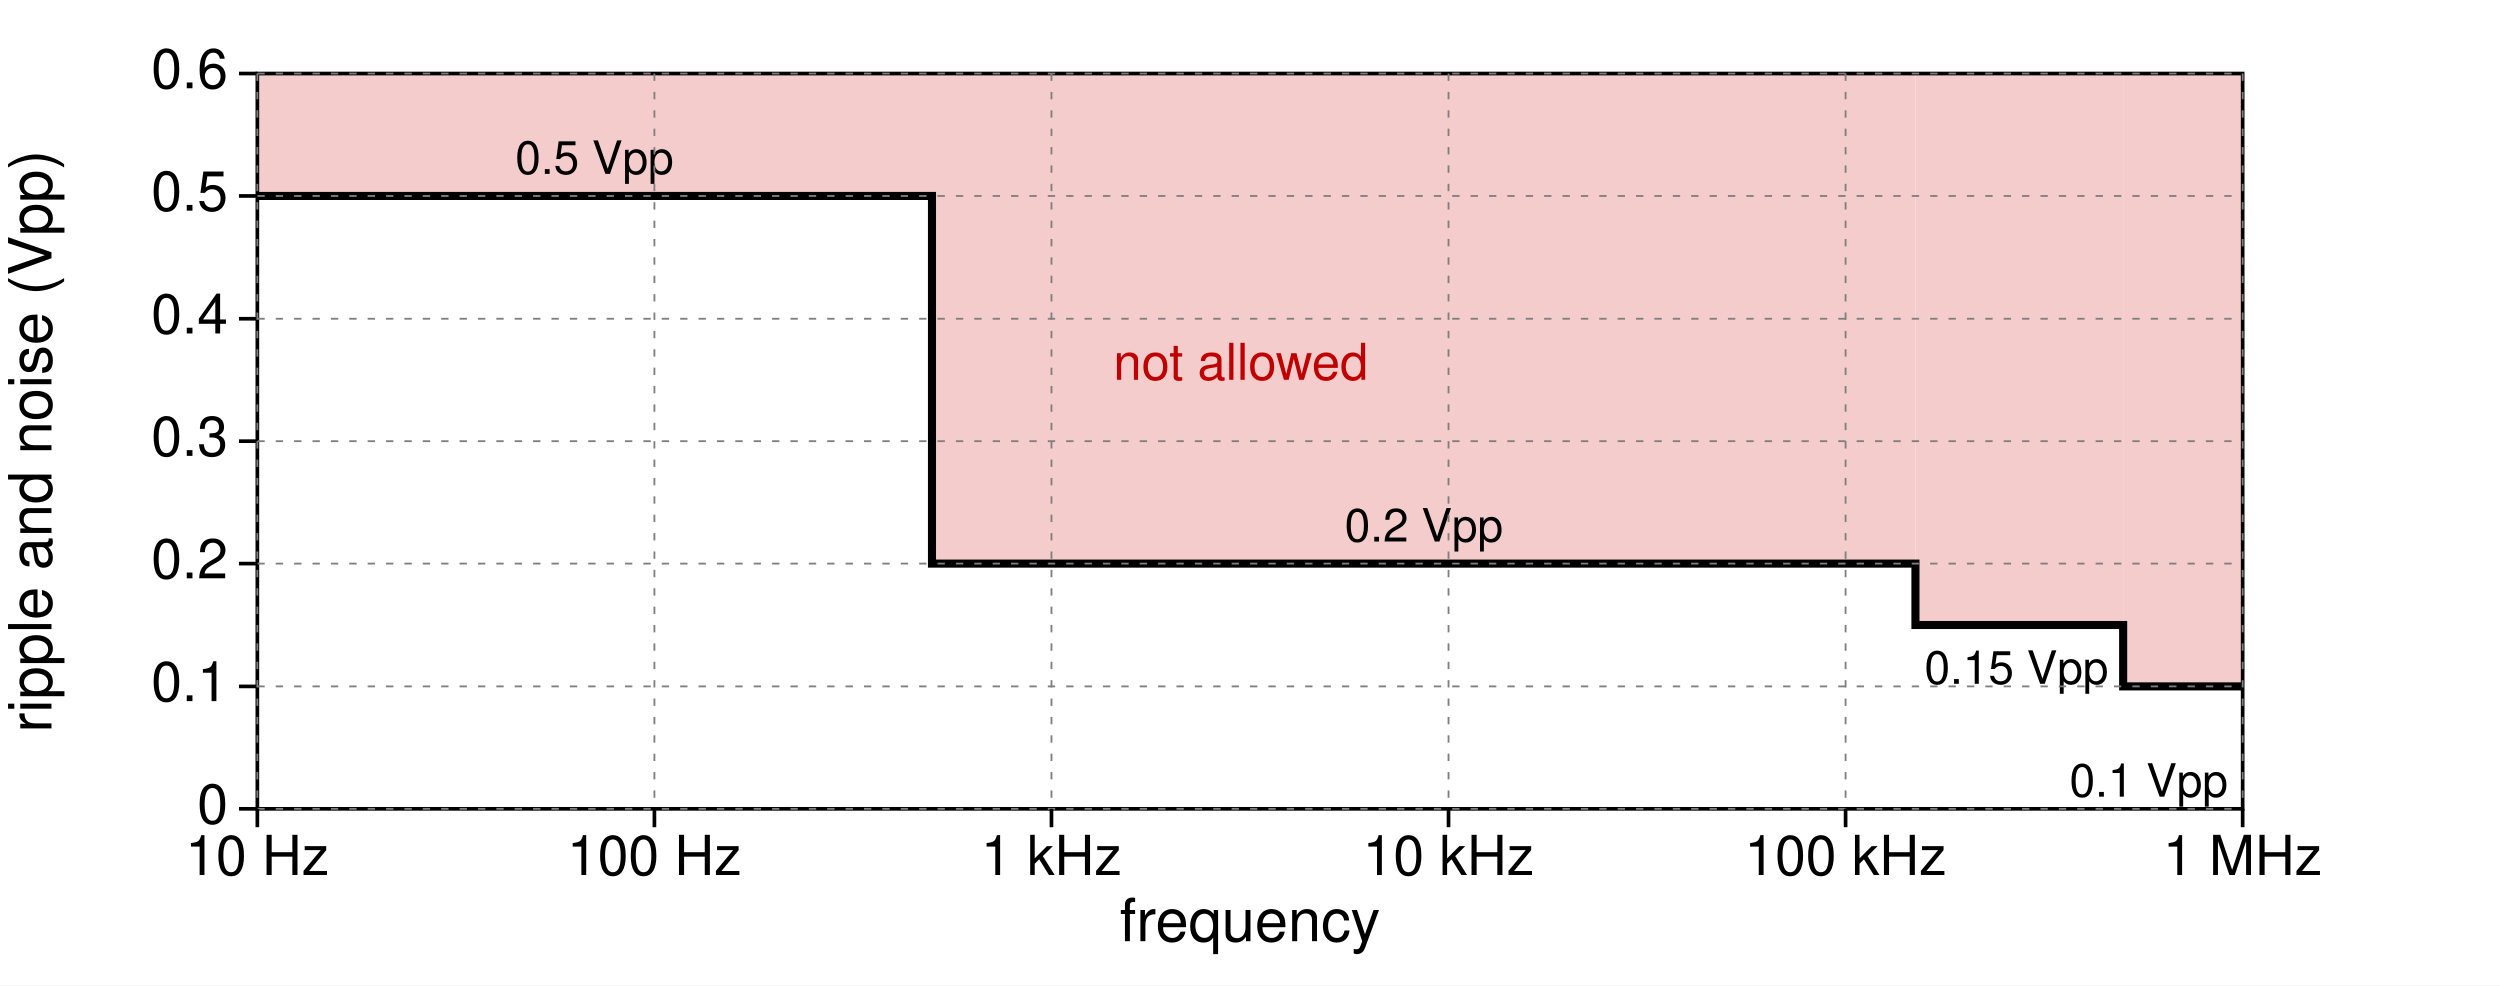
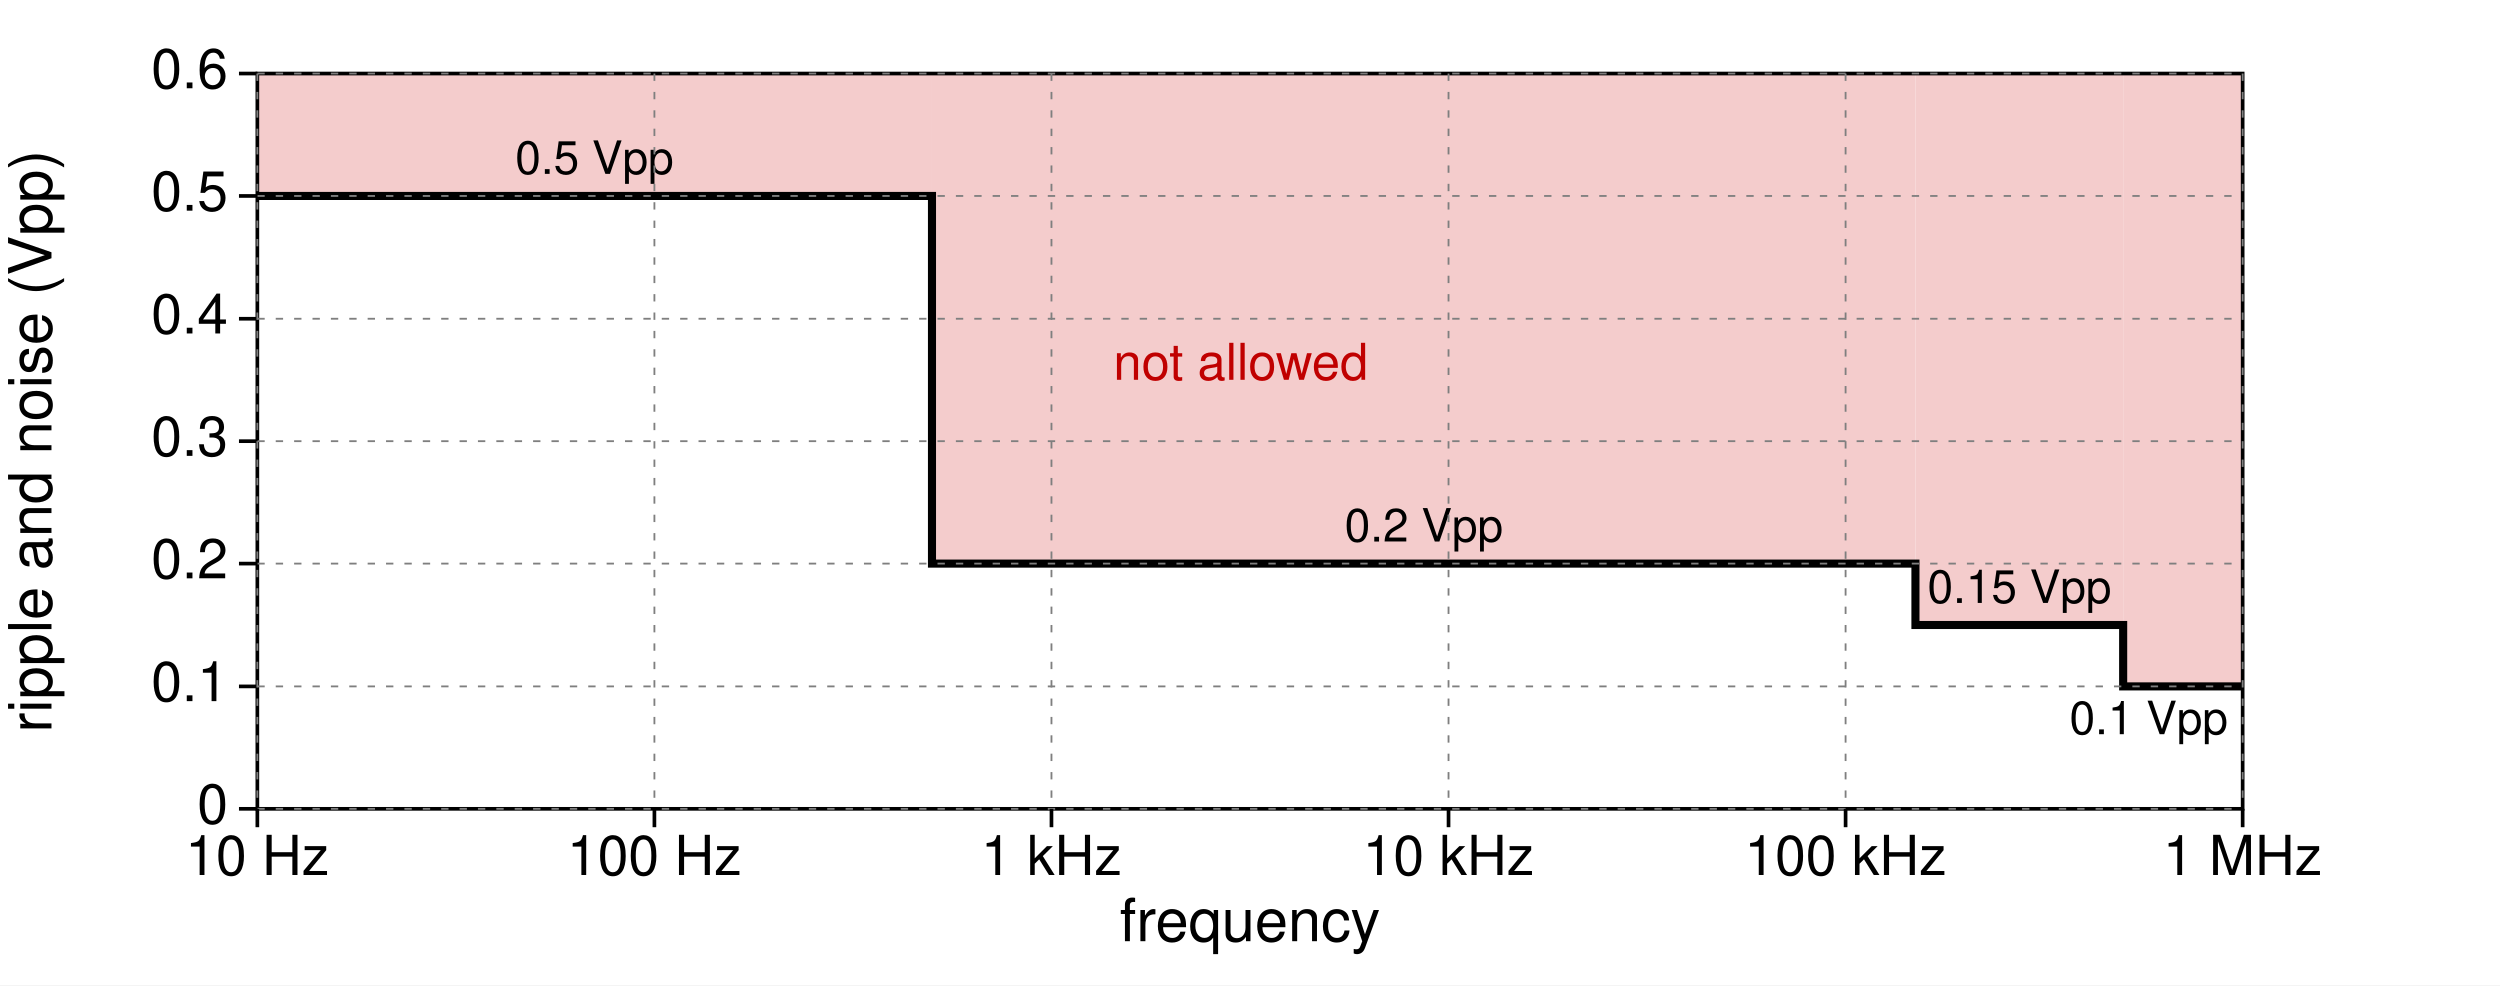
<svg xmlns="http://www.w3.org/2000/svg" width="680" height="268" viewBox="0 0 680 268">
  <defs>
    <marker id="arr" viewBox="0 0 10 10" refX="9" refY="5" markerWidth="7" markerHeight="7" orient="auto-start-reverse">
      <path d="M0,0 L10,5 L0,10 z" fill="#000000" />
    </marker>
  </defs>
  <rect width="680" height="268" fill="#ffffff" />
  <rect x="70.0" y="20.0" width="183.5" height="33.3" rx="0" fill="#f4cccc" stroke="none" stroke-width="1.0" />
  <text x="161.7" y="47.3" font-family="Helvetica, Arial, sans-serif" font-size="12.5" text-anchor="middle" font-weight="normal" fill="#000000">0.5 Vpp</text>
  <rect x="253.5" y="20.0" width="267.5" height="133.3" rx="0" fill="#f4cccc" stroke="none" stroke-width="1.0" />
  <text x="387.3" y="147.3" font-family="Helvetica, Arial, sans-serif" font-size="12.5" text-anchor="middle" font-weight="normal" fill="#000000">0.2 Vpp</text>
  <rect x="521.0" y="20.0" width="56.5" height="150.0" rx="0" fill="#f4cccc" stroke="none" stroke-width="1.0" />
-   <text x="573.5" y="186.0" font-family="Helvetica, Arial, sans-serif" font-size="12.5" text-anchor="end" font-weight="normal" fill="#000000">0.15 Vpp</text>
+   <text x="549.3" y="164.0" font-family="Helvetica, Arial, sans-serif" font-size="12.5" text-anchor="middle" font-weight="normal" fill="#000000">0.15 Vpp</text>
  <rect x="577.5" y="20.0" width="32.5" height="166.7" rx="0" fill="#f4cccc" stroke="none" stroke-width="1.0" />
-   <text x="606.0" y="216.7" font-family="Helvetica, Arial, sans-serif" font-size="12.5" text-anchor="end" font-weight="normal" fill="#000000">0.1 Vpp</text>
+   <text x="606.0" y="199.7" font-family="Helvetica, Arial, sans-serif" font-size="12.5" text-anchor="end" font-weight="normal" fill="#000000">0.1 Vpp</text>
  <rect x="70.0" y="20.0" width="540.0" height="200.0" rx="0" fill="none" stroke="#000000" stroke-width="1.0" />
  <polyline points="70.0,53.3 253.5,53.3 253.5,153.3 521.0,153.3 521.0,170.0 577.5,170.0 577.5,186.7 610.0,186.7" fill="none" stroke="#000000" stroke-width="2.2" />
  <line x1="70.0" y1="220.0" x2="610.0" y2="220.0" stroke="#7f7f7f" stroke-width="0.5" stroke-dasharray="2,3" />
  <line x1="65.0" y1="220.0" x2="70.0" y2="220.0" stroke="#000000" stroke-width="1.0" />
  <text x="62.0" y="224.0" font-family="Helvetica, Arial, sans-serif" font-size="15.0" text-anchor="end" font-weight="normal" fill="#000000">0</text>
  <line x1="70.0" y1="186.7" x2="610.0" y2="186.7" stroke="#7f7f7f" stroke-width="0.5" stroke-dasharray="2,3" />
  <line x1="65.0" y1="186.7" x2="70.0" y2="186.7" stroke="#000000" stroke-width="1.0" />
  <text x="62.0" y="190.7" font-family="Helvetica, Arial, sans-serif" font-size="15.0" text-anchor="end" font-weight="normal" fill="#000000">0.1</text>
  <line x1="70.0" y1="153.3" x2="610.0" y2="153.3" stroke="#7f7f7f" stroke-width="0.5" stroke-dasharray="2,3" />
  <line x1="65.0" y1="153.3" x2="70.0" y2="153.3" stroke="#000000" stroke-width="1.0" />
  <text x="62.0" y="157.3" font-family="Helvetica, Arial, sans-serif" font-size="15.0" text-anchor="end" font-weight="normal" fill="#000000">0.2</text>
  <line x1="70.0" y1="120.0" x2="610.0" y2="120.0" stroke="#7f7f7f" stroke-width="0.5" stroke-dasharray="2,3" />
  <line x1="65.0" y1="120.0" x2="70.0" y2="120.0" stroke="#000000" stroke-width="1.0" />
  <text x="62.0" y="124.0" font-family="Helvetica, Arial, sans-serif" font-size="15.0" text-anchor="end" font-weight="normal" fill="#000000">0.3</text>
  <line x1="70.0" y1="86.7" x2="610.0" y2="86.7" stroke="#7f7f7f" stroke-width="0.5" stroke-dasharray="2,3" />
  <line x1="65.0" y1="86.7" x2="70.0" y2="86.7" stroke="#000000" stroke-width="1.0" />
  <text x="62.0" y="90.7" font-family="Helvetica, Arial, sans-serif" font-size="15.0" text-anchor="end" font-weight="normal" fill="#000000">0.4</text>
  <line x1="70.0" y1="53.3" x2="610.0" y2="53.3" stroke="#7f7f7f" stroke-width="0.5" stroke-dasharray="2,3" />
  <line x1="65.0" y1="53.3" x2="70.0" y2="53.3" stroke="#000000" stroke-width="1.0" />
  <text x="62.0" y="57.3" font-family="Helvetica, Arial, sans-serif" font-size="15.0" text-anchor="end" font-weight="normal" fill="#000000">0.5</text>
  <line x1="70.0" y1="20.0" x2="610.0" y2="20.0" stroke="#7f7f7f" stroke-width="0.5" stroke-dasharray="2,3" />
  <line x1="65.0" y1="20.0" x2="70.0" y2="20.0" stroke="#000000" stroke-width="1.0" />
  <text x="62.0" y="24.0" font-family="Helvetica, Arial, sans-serif" font-size="15.0" text-anchor="end" font-weight="normal" fill="#000000">0.6</text>
  <text x="14.0" y="120.0" font-family="Helvetica, Arial, sans-serif" font-size="16.2" text-anchor="middle" font-weight="normal" fill="#000000" transform="rotate(-90 14.0 120.0)">ripple and noise (Vpp)</text>
  <line x1="70.0" y1="20.0" x2="70.0" y2="220.0" stroke="#7f7f7f" stroke-width="0.5" stroke-dasharray="2,3" />
  <line x1="70.0" y1="220.0" x2="70.0" y2="225.0" stroke="#000000" stroke-width="1.0" />
  <text x="70.0" y="238.0" font-family="Helvetica, Arial, sans-serif" font-size="15.0" text-anchor="middle" font-weight="normal" fill="#000000">10 Hz</text>
  <line x1="178.0" y1="20.0" x2="178.0" y2="220.0" stroke="#7f7f7f" stroke-width="0.5" stroke-dasharray="2,3" />
  <line x1="178.0" y1="220.0" x2="178.0" y2="225.0" stroke="#000000" stroke-width="1.0" />
  <text x="178.0" y="238.0" font-family="Helvetica, Arial, sans-serif" font-size="15.0" text-anchor="middle" font-weight="normal" fill="#000000">100 Hz</text>
  <line x1="286.0" y1="20.0" x2="286.0" y2="220.0" stroke="#7f7f7f" stroke-width="0.5" stroke-dasharray="2,3" />
  <line x1="286.0" y1="220.0" x2="286.0" y2="225.0" stroke="#000000" stroke-width="1.0" />
  <text x="286.0" y="238.0" font-family="Helvetica, Arial, sans-serif" font-size="15.0" text-anchor="middle" font-weight="normal" fill="#000000">1 kHz</text>
  <line x1="394.0" y1="20.0" x2="394.0" y2="220.0" stroke="#7f7f7f" stroke-width="0.5" stroke-dasharray="2,3" />
  <line x1="394.0" y1="220.0" x2="394.0" y2="225.0" stroke="#000000" stroke-width="1.0" />
  <text x="394.0" y="238.0" font-family="Helvetica, Arial, sans-serif" font-size="15.0" text-anchor="middle" font-weight="normal" fill="#000000">10 kHz</text>
  <line x1="502.0" y1="20.0" x2="502.0" y2="220.0" stroke="#7f7f7f" stroke-width="0.5" stroke-dasharray="2,3" />
  <line x1="502.0" y1="220.0" x2="502.0" y2="225.0" stroke="#000000" stroke-width="1.0" />
  <text x="502.0" y="238.0" font-family="Helvetica, Arial, sans-serif" font-size="15.0" text-anchor="middle" font-weight="normal" fill="#000000">100 kHz</text>
  <line x1="610.0" y1="20.0" x2="610.0" y2="220.0" stroke="#7f7f7f" stroke-width="0.5" stroke-dasharray="2,3" />
  <line x1="610.0" y1="220.0" x2="610.0" y2="225.0" stroke="#000000" stroke-width="1.0" />
  <text x="610.0" y="238.0" font-family="Helvetica, Arial, sans-serif" font-size="15.0" text-anchor="middle" font-weight="normal" fill="#000000">1 MHz</text>
  <text x="340.0" y="256.0" font-family="Helvetica, Arial, sans-serif" font-size="16.2" text-anchor="middle" font-weight="normal" fill="#000000">frequency</text>
  <text x="337.5" y="103.3" font-family="Helvetica, Arial, sans-serif" font-size="13.8" text-anchor="middle" font-weight="normal" fill="#c00000">not allowed</text>
</svg>
